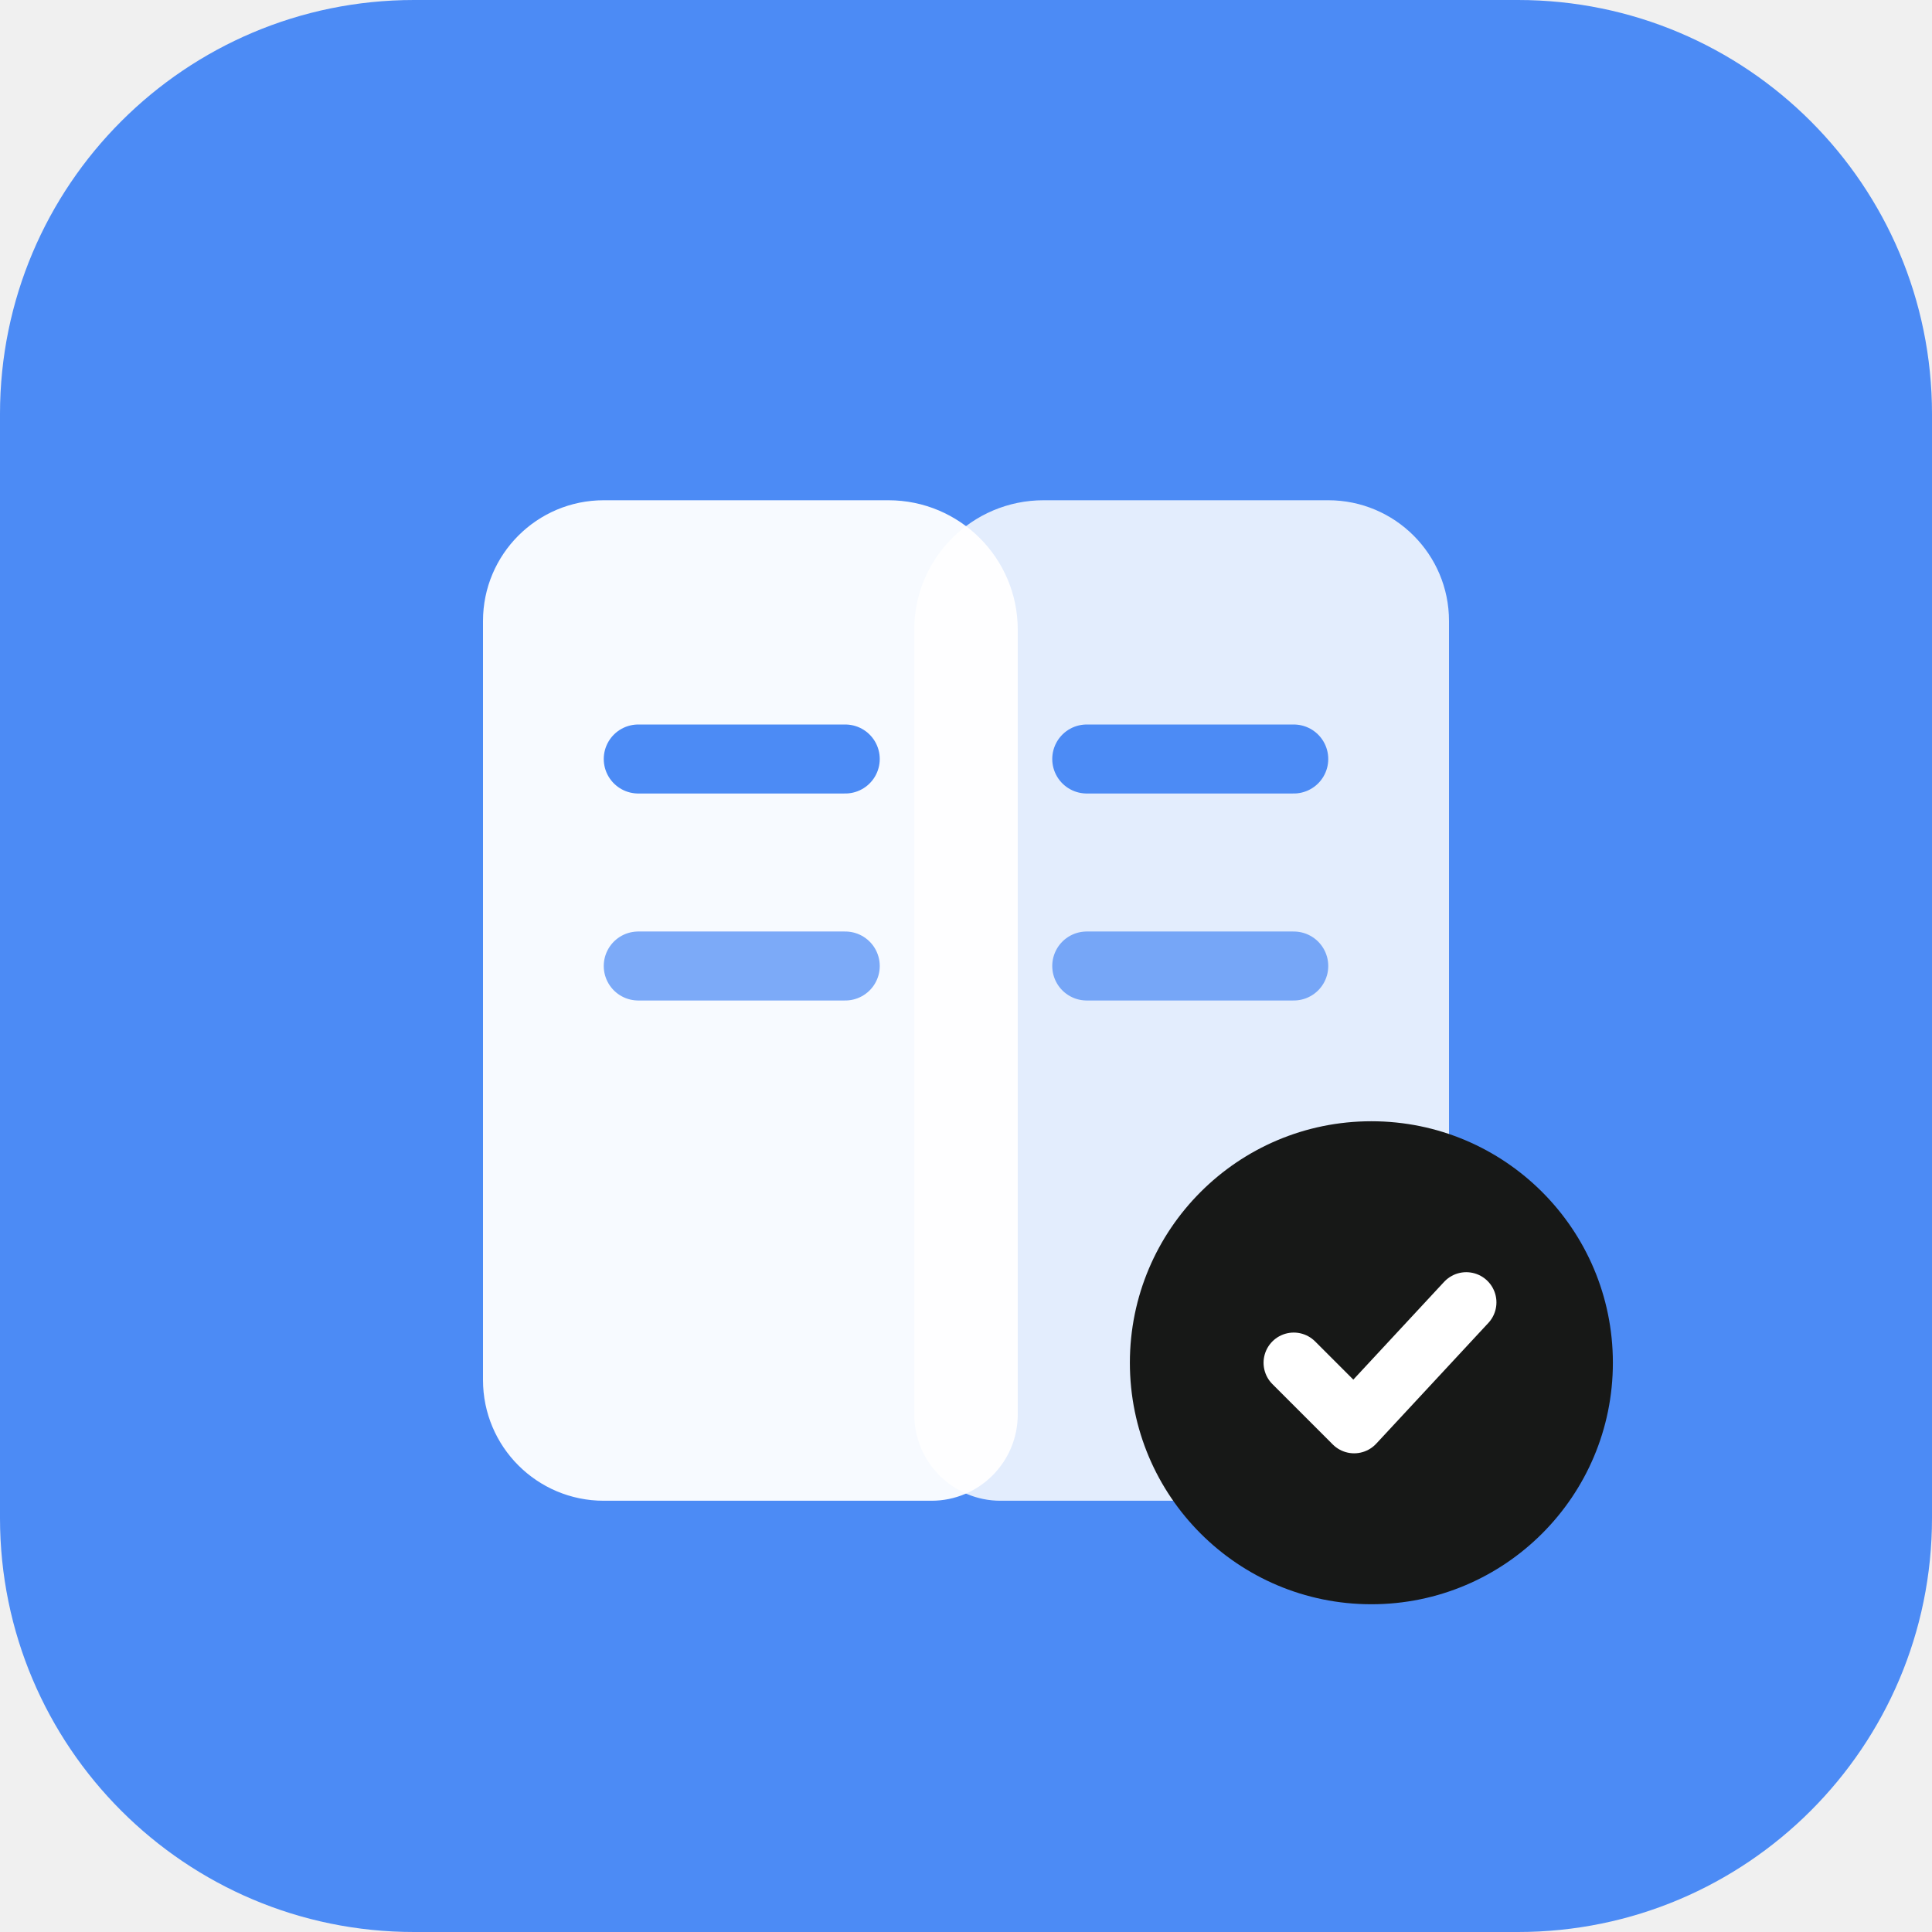
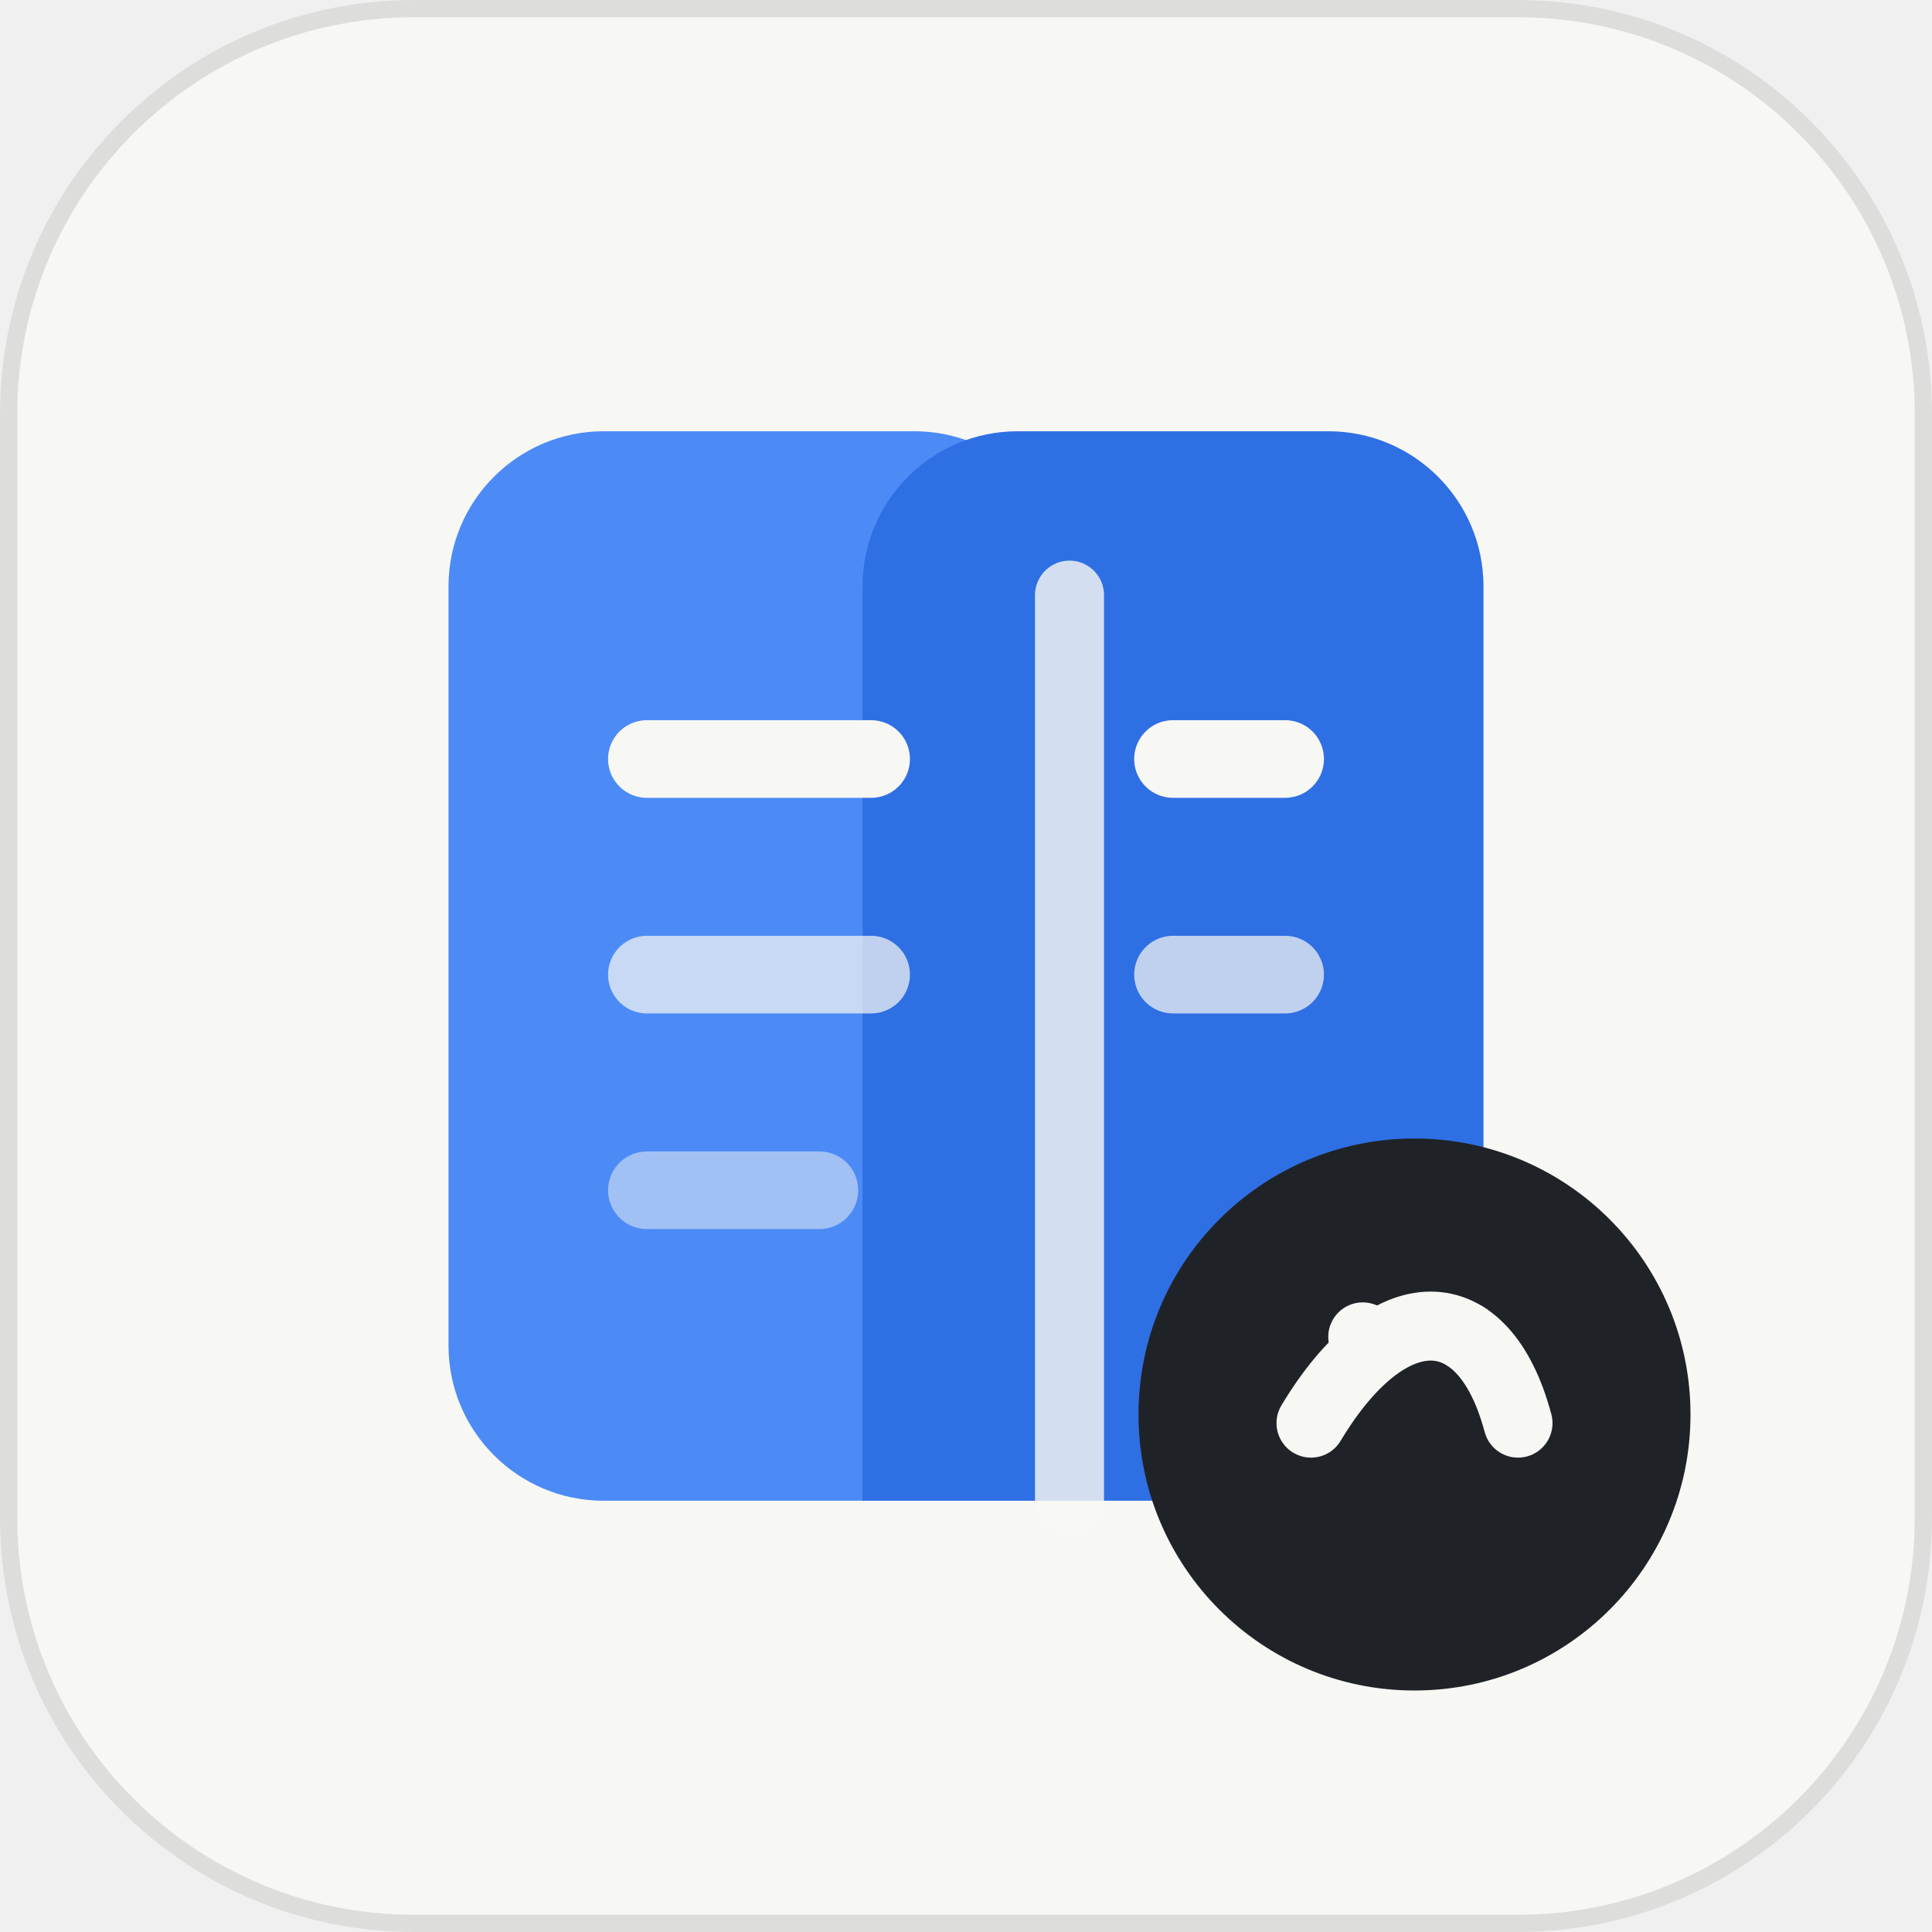
<svg xmlns="http://www.w3.org/2000/svg" width="224" height="224" viewBox="0 0 224 224" fill="none">
-   <rect width="224" height="224" rx="48" fill="#4C8BF5" />
-   <path d="M56 72C56 64.268 62.268 58 70 58H103C111.284 58 118 64.716 118 73V164C118 169.523 113.523 174 108 174H70C62.268 174 56 167.732 56 160V72Z" fill="white" fill-opacity="0.95" />
-   <path d="M168 72C168 64.268 161.732 58 154 58H121C112.716 58 106 64.716 106 73V164C106 169.523 110.477 174 116 174H154C161.732 174 168 167.732 168 160V72Z" fill="white" fill-opacity="0.84" />
-   <path d="M74 88H98" stroke="#4C8BF5" stroke-width="8" stroke-linecap="round" />
-   <path d="M126 88H150" stroke="#4C8BF5" stroke-width="8" stroke-linecap="round" />
-   <path d="M74 112H98" stroke="#4C8BF5" stroke-width="8" stroke-linecap="round" opacity="0.72" />
-   <path d="M126 112H150" stroke="#4C8BF5" stroke-width="8" stroke-linecap="round" opacity="0.72" />
-   <circle cx="159" cy="158" r="28" fill="#171817" />
-   <path d="M150 158L157 165L170 151" stroke="white" stroke-width="7" stroke-linecap="round" stroke-linejoin="round" />
+   <rect width="224" height="224" rx="48" fill="#F7F7F4" />
+   <rect x="1" y="1" width="222" height="222" rx="47" stroke="#1F2328" stroke-opacity="0.12" stroke-width="2" />
+   <path d="M52 68C52 58.059 60.059 50 70 50H106C115.941 50 124 58.059 124 68V174H70C60.059 174 52 165.941 52 156V68Z" fill="#4C8BF5" />
+   <path d="M100 68C100 58.059 108.059 50 118 50H154C163.941 50 172 58.059 172 68V156C172 165.941 163.941 174 154 174H100V68Z" fill="#2F6FE4" />
+   <path d="M124 69V174" stroke="#F7F7F4" stroke-opacity="0.82" stroke-width="8" stroke-linecap="round" />
+   <path d="M75 88H101" stroke="#F7F7F4" stroke-width="9" stroke-linecap="round" />
+   <path d="M75 113H101" stroke="#F7F7F4" stroke-opacity="0.72" stroke-width="9" stroke-linecap="round" />
+   <path d="M75 138H95" stroke="#F7F7F4" stroke-opacity="0.5" stroke-width="9" stroke-linecap="round" />
+   <path d="M136 88H149" stroke="#F7F7F4" stroke-width="9" stroke-linecap="round" />
+   <path d="M136 113H149" stroke="#F7F7F4" stroke-opacity="0.72" stroke-width="9" stroke-linecap="round" />
+   <circle cx="164" cy="164" r="32" fill="#1F2328" />
+   <path d="M152 165C161 150 172 150 176 165" stroke="#F7F7F4" stroke-width="8" stroke-linecap="round" />
+   <circle cx="158" cy="155" r="4" fill="#F7F7F4" />
+   <circle cx="170" cy="155" r="4" fill="#F7F7F4" />
</svg>
